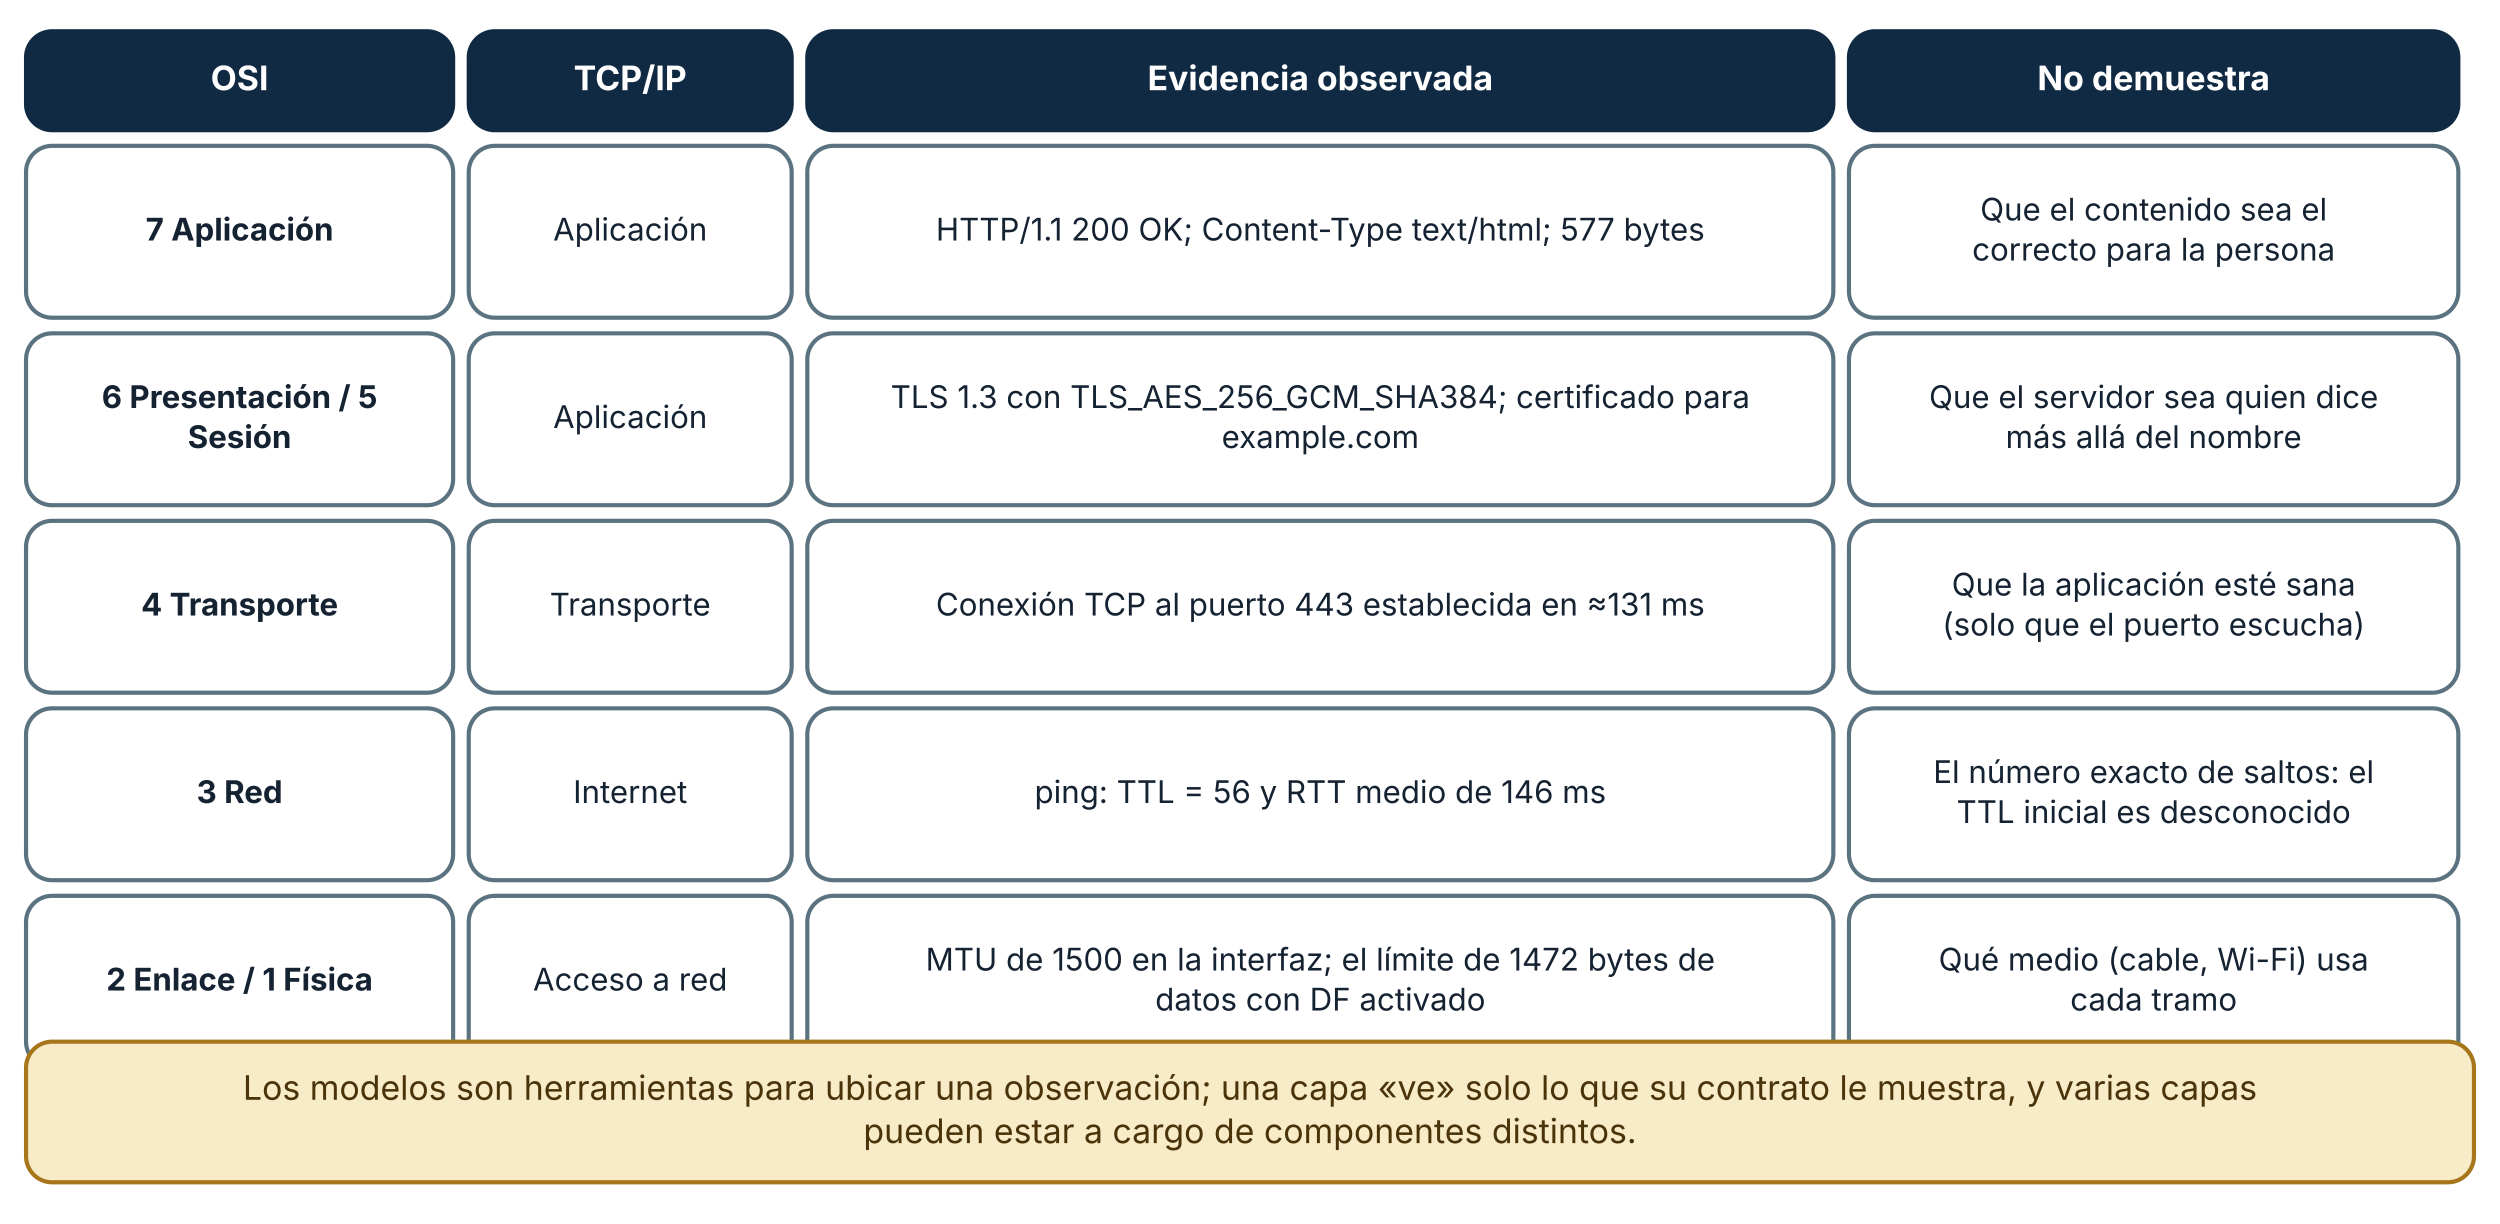
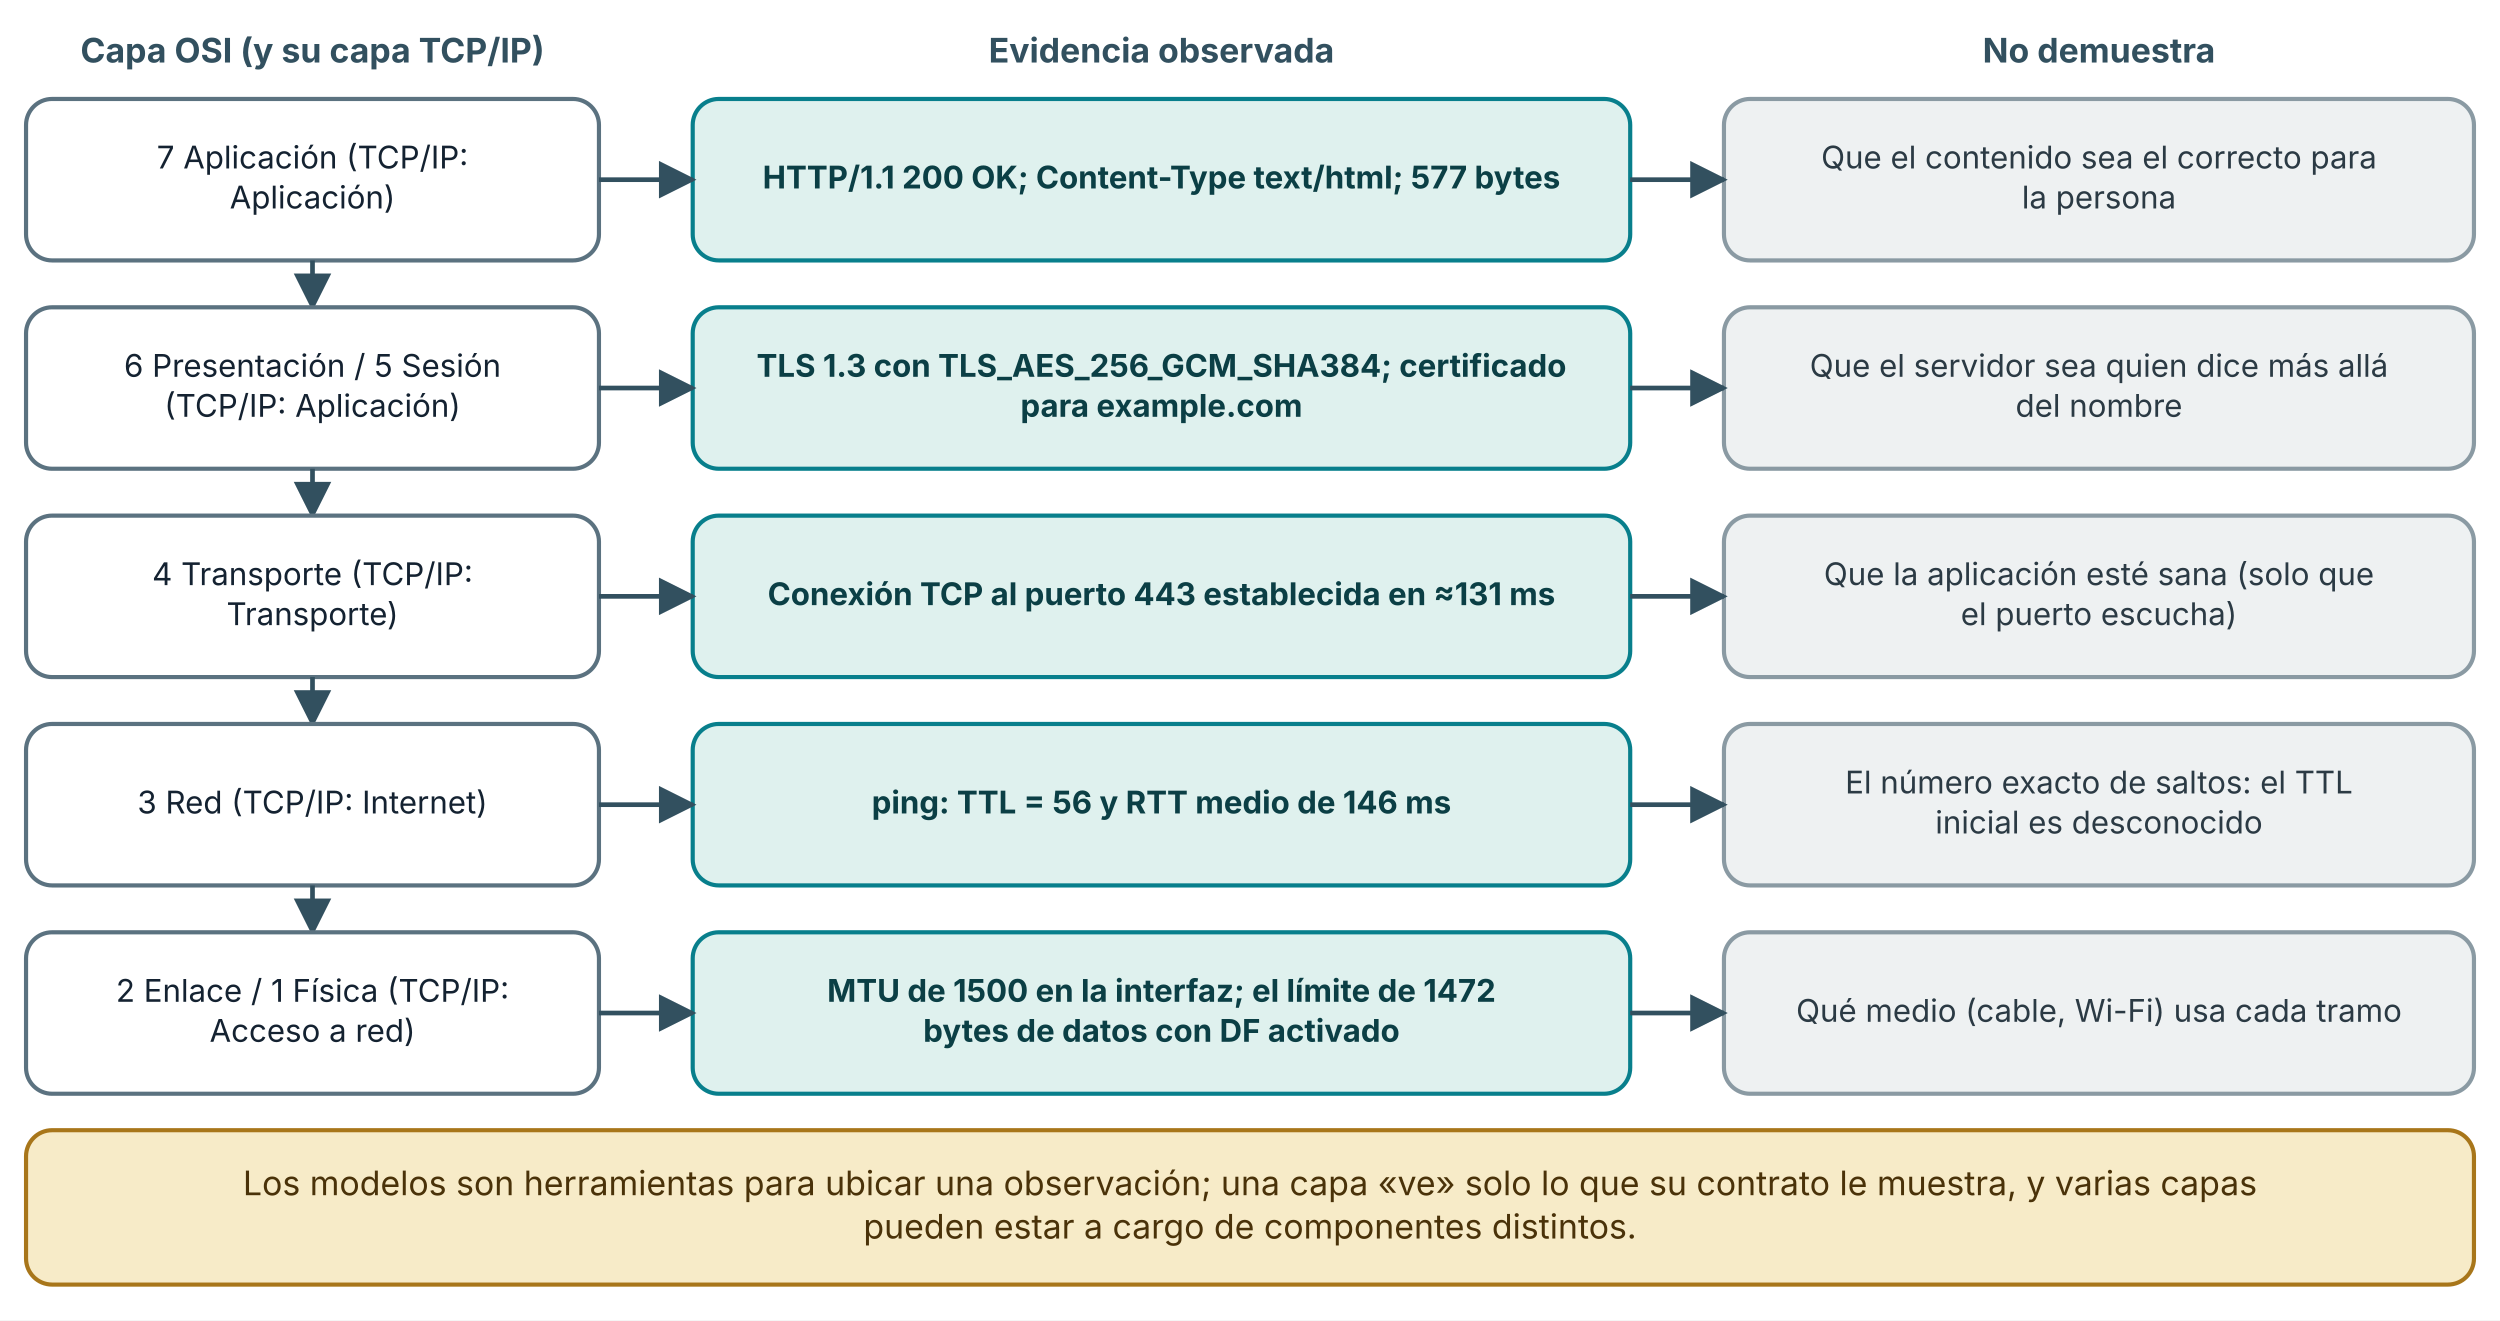
- <svg xmlns="http://www.w3.org/2000/svg" viewBox="0 0 960 470" width="960" height="470" role="img" aria-labelledby="t d" font-family="Inter, 'Segoe UI', system-ui, -apple-system, sans-serif">
+ <svg xmlns="http://www.w3.org/2000/svg" viewBox="0 0 960 507" width="960" height="507" role="img" aria-labelledby="t d" font-family="Inter, 'Segoe UI', system-ui, -apple-system, sans-serif">
  <defs>
    <marker id="arrow" viewBox="0 0 10 10" refX="9" refY="5" markerWidth="8" markerHeight="8" orient="auto-start-reverse">
      <path d="M0,0 L10,5 L0,10 z" fill="#32505f" />
    </marker>
    <marker id="arrow-coral" viewBox="0 0 10 10" refX="9" refY="5" markerWidth="8" markerHeight="8" orient="auto-start-reverse">
      <path d="M0,0 L10,5 L0,10 z" fill="#c0432f" />
    </marker>
  </defs>
-   <rect width="960" height="470" fill="#ffffff" />
-   <rect x="10" y="12" width="164" height="38" rx="10" fill="#102a43" stroke="#102a43" stroke-width="1.6" />
-   <text x="92" y="34.64" font-size="13" text-anchor="middle" font-weight="700" fill="#ffffff">
-     <tspan x="92" dy="0">OSI</tspan>
+   <rect width="960" height="507" fill="#ffffff" />
+   <text x="120" y="24" font-size="13" text-anchor="middle" font-weight="700" fill="#32505f">
+     <tspan x="120" dy="0">Capa OSI (y su capa TCP/IP)</tspan>
  </text>
-   <rect x="180" y="12" width="124" height="38" rx="10" fill="#102a43" stroke="#102a43" stroke-width="1.6" />
-   <text x="242" y="34.64" font-size="13" text-anchor="middle" font-weight="700" fill="#ffffff">
-     <tspan x="242" dy="0">TCP/IP</tspan>
+   <text x="446" y="24" font-size="13" text-anchor="middle" font-weight="700" fill="#32505f">
+     <tspan x="446" dy="0">Evidencia observada</tspan>
  </text>
-   <rect x="310" y="12" width="394" height="38" rx="10" fill="#102a43" stroke="#102a43" stroke-width="1.6" />
-   <text x="507" y="34.64" font-size="13" text-anchor="middle" font-weight="700" fill="#ffffff">
-     <tspan x="507" dy="0">Evidencia observada</tspan>
+   <text x="806" y="24" font-size="13" text-anchor="middle" font-weight="700" fill="#32505f">
+     <tspan x="806" dy="0">No demuestra</tspan>
  </text>
-   <rect x="710" y="12" width="234" height="38" rx="10" fill="#102a43" stroke="#102a43" stroke-width="1.6" />
-   <text x="827" y="34.64" font-size="13" text-anchor="middle" font-weight="700" fill="#ffffff">
-     <tspan x="827" dy="0">No demuestra</tspan>
+   <rect x="10" y="38" width="220" height="62" rx="10" fill="#ffffff" stroke="#5b7280" stroke-width="1.6" />
+   <text x="120" y="64.68" font-size="12" text-anchor="middle" font-weight="400" fill="#142231">
+     <tspan x="120" dy="0">7 Aplicación (TCP/IP:</tspan>
  </text>
-   <rect x="10" y="56" width="164" height="66" rx="10" fill="#ffffff" stroke="#5b7280" stroke-width="1.6" />
-   <text x="92" y="92.36" font-size="12" text-anchor="middle" font-weight="700" fill="#142231">
-     <tspan x="92" dy="0">7 Aplicación</tspan>
+   <text x="120" y="80.04" font-size="12" text-anchor="middle" font-weight="400" fill="#142231">
+     <tspan x="120" dy="0">Aplicación)</tspan>
  </text>
-   <rect x="180" y="56" width="124" height="66" rx="10" fill="#ffffff" stroke="#5b7280" stroke-width="1.6" />
-   <text x="242" y="92.36" font-size="12" text-anchor="middle" font-weight="400" fill="#142231">
-     <tspan x="242" dy="0">Aplicación</tspan>
+   <rect x="266" y="38" width="360" height="62" rx="10" fill="#dff1ee" stroke="#087f8c" stroke-width="1.6" />
+   <text x="446" y="72.36" font-size="12" text-anchor="middle" font-weight="700" fill="#0b3f45">
+     <tspan x="446" dy="0">HTTP/1.1 200 OK; Content-Type text/html; 577 bytes</tspan>
  </text>
-   <rect x="310" y="56" width="394" height="66" rx="10" fill="#ffffff" stroke="#5b7280" stroke-width="1.6" />
-   <text x="507" y="92.36" font-size="12" text-anchor="middle" font-weight="400" fill="#142231">
-     <tspan x="507" dy="0">HTTP/1.1 200 OK; Content-Type text/html; 577 bytes</tspan>
+   <rect x="662" y="38" width="288" height="62" rx="10" fill="#eef1f2" stroke="#8a9aa3" stroke-width="1.6" />
+   <text x="806" y="64.68" font-size="12" text-anchor="middle" font-weight="400" fill="#2b3a44">
+     <tspan x="806" dy="0">Que el contenido sea el correcto para</tspan>
  </text>
-   <rect x="710" y="56" width="234" height="66" rx="10" fill="#ffffff" stroke="#5b7280" stroke-width="1.6" />
-   <text x="827" y="84.68" font-size="12" text-anchor="middle" font-weight="400" fill="#142231">
-     <tspan x="827" dy="0">Que el contenido sea el</tspan>
+   <text x="806" y="80.04" font-size="12" text-anchor="middle" font-weight="400" fill="#2b3a44">
+     <tspan x="806" dy="0">la persona</tspan>
  </text>
-   <text x="827" y="100.04" font-size="12" text-anchor="middle" font-weight="400" fill="#142231">
-     <tspan x="827" dy="0">correcto para la persona</tspan>
+   <polyline points="230,69 266,69" fill="none" stroke="#32505f" stroke-width="1.8" marker-end="url(#arrow)" />
+   <polyline points="626,69 662,69" fill="none" stroke="#32505f" stroke-width="1.8" marker-end="url(#arrow)" />
+   <polyline points="120,100 120,118" fill="none" stroke="#32505f" stroke-width="1.8" marker-end="url(#arrow)" />
+   <rect x="10" y="118" width="220" height="62" rx="10" fill="#ffffff" stroke="#5b7280" stroke-width="1.6" />
+   <text x="120" y="144.68" font-size="12" text-anchor="middle" font-weight="400" fill="#142231">
+     <tspan x="120" dy="0">6 Presentación / 5 Sesión</tspan>
  </text>
-   <rect x="10" y="128" width="164" height="66" rx="10" fill="#ffffff" stroke="#5b7280" stroke-width="1.6" />
-   <text x="92" y="156.68" font-size="12" text-anchor="middle" font-weight="700" fill="#142231">
-     <tspan x="92" dy="0">6 Presentación / 5</tspan>
+   <text x="120" y="160.04" font-size="12" text-anchor="middle" font-weight="400" fill="#142231">
+     <tspan x="120" dy="0">(TCP/IP: Aplicación)</tspan>
  </text>
-   <text x="92" y="172.04" font-size="12" text-anchor="middle" font-weight="700" fill="#142231">
-     <tspan x="92" dy="0">Sesión</tspan>
+   <rect x="266" y="118" width="360" height="62" rx="10" fill="#dff1ee" stroke="#087f8c" stroke-width="1.6" />
+   <text x="446" y="144.68" font-size="12" text-anchor="middle" font-weight="700" fill="#0b3f45">
+     <tspan x="446" dy="0">TLS 1.3 con TLS_AES_256_GCM_SHA384; certificado</tspan>
  </text>
-   <rect x="180" y="128" width="124" height="66" rx="10" fill="#ffffff" stroke="#5b7280" stroke-width="1.6" />
-   <text x="242" y="164.36" font-size="12" text-anchor="middle" font-weight="400" fill="#142231">
-     <tspan x="242" dy="0">Aplicación</tspan>
+   <text x="446" y="160.04" font-size="12" text-anchor="middle" font-weight="700" fill="#0b3f45">
+     <tspan x="446" dy="0">para example.com</tspan>
  </text>
-   <rect x="310" y="128" width="394" height="66" rx="10" fill="#ffffff" stroke="#5b7280" stroke-width="1.6" />
-   <text x="507" y="156.68" font-size="12" text-anchor="middle" font-weight="400" fill="#142231">
-     <tspan x="507" dy="0">TLS 1.3 con TLS_AES_256_GCM_SHA384; certificado para</tspan>
+   <rect x="662" y="118" width="288" height="62" rx="10" fill="#eef1f2" stroke="#8a9aa3" stroke-width="1.6" />
+   <text x="806" y="144.68" font-size="12" text-anchor="middle" font-weight="400" fill="#2b3a44">
+     <tspan x="806" dy="0">Que el servidor sea quien dice más allá</tspan>
  </text>
-   <text x="507" y="172.04" font-size="12" text-anchor="middle" font-weight="400" fill="#142231">
-     <tspan x="507" dy="0">example.com</tspan>
+   <text x="806" y="160.04" font-size="12" text-anchor="middle" font-weight="400" fill="#2b3a44">
+     <tspan x="806" dy="0">del nombre</tspan>
  </text>
-   <rect x="710" y="128" width="234" height="66" rx="10" fill="#ffffff" stroke="#5b7280" stroke-width="1.6" />
-   <text x="827" y="156.68" font-size="12" text-anchor="middle" font-weight="400" fill="#142231">
-     <tspan x="827" dy="0">Que el servidor sea quien dice</tspan>
+   <polyline points="230,149 266,149" fill="none" stroke="#32505f" stroke-width="1.8" marker-end="url(#arrow)" />
+   <polyline points="626,149 662,149" fill="none" stroke="#32505f" stroke-width="1.8" marker-end="url(#arrow)" />
+   <polyline points="120,180 120,198" fill="none" stroke="#32505f" stroke-width="1.8" marker-end="url(#arrow)" />
+   <rect x="10" y="198" width="220" height="62" rx="10" fill="#ffffff" stroke="#5b7280" stroke-width="1.6" />
+   <text x="120" y="224.68" font-size="12" text-anchor="middle" font-weight="400" fill="#142231">
+     <tspan x="120" dy="0">4 Transporte (TCP/IP:</tspan>
  </text>
-   <text x="827" y="172.04" font-size="12" text-anchor="middle" font-weight="400" fill="#142231">
-     <tspan x="827" dy="0">más allá del nombre</tspan>
+   <text x="120" y="240.04" font-size="12" text-anchor="middle" font-weight="400" fill="#142231">
+     <tspan x="120" dy="0">Transporte)</tspan>
  </text>
-   <rect x="10" y="200" width="164" height="66" rx="10" fill="#ffffff" stroke="#5b7280" stroke-width="1.6" />
-   <text x="92" y="236.36" font-size="12" text-anchor="middle" font-weight="700" fill="#142231">
-     <tspan x="92" dy="0">4 Transporte</tspan>
+   <rect x="266" y="198" width="360" height="62" rx="10" fill="#dff1ee" stroke="#087f8c" stroke-width="1.6" />
+   <text x="446" y="232.36" font-size="12" text-anchor="middle" font-weight="700" fill="#0b3f45">
+     <tspan x="446" dy="0">Conexión TCP al puerto 443 establecida en ≈131 ms</tspan>
  </text>
-   <rect x="180" y="200" width="124" height="66" rx="10" fill="#ffffff" stroke="#5b7280" stroke-width="1.6" />
-   <text x="242" y="236.36" font-size="12" text-anchor="middle" font-weight="400" fill="#142231">
-     <tspan x="242" dy="0">Transporte</tspan>
+   <rect x="662" y="198" width="288" height="62" rx="10" fill="#eef1f2" stroke="#8a9aa3" stroke-width="1.6" />
+   <text x="806" y="224.68" font-size="12" text-anchor="middle" font-weight="400" fill="#2b3a44">
+     <tspan x="806" dy="0">Que la aplicación esté sana (solo que</tspan>
  </text>
-   <rect x="310" y="200" width="394" height="66" rx="10" fill="#ffffff" stroke="#5b7280" stroke-width="1.6" />
-   <text x="507" y="236.36" font-size="12" text-anchor="middle" font-weight="400" fill="#142231">
-     <tspan x="507" dy="0">Conexión TCP al puerto 443 establecida en ≈131 ms</tspan>
+   <text x="806" y="240.04" font-size="12" text-anchor="middle" font-weight="400" fill="#2b3a44">
+     <tspan x="806" dy="0">el puerto escucha)</tspan>
  </text>
-   <rect x="710" y="200" width="234" height="66" rx="10" fill="#ffffff" stroke="#5b7280" stroke-width="1.6" />
-   <text x="827" y="228.68" font-size="12" text-anchor="middle" font-weight="400" fill="#142231">
-     <tspan x="827" dy="0">Que la aplicación esté sana</tspan>
+   <polyline points="230,229 266,229" fill="none" stroke="#32505f" stroke-width="1.8" marker-end="url(#arrow)" />
+   <polyline points="626,229 662,229" fill="none" stroke="#32505f" stroke-width="1.8" marker-end="url(#arrow)" />
+   <polyline points="120,260 120,278" fill="none" stroke="#32505f" stroke-width="1.8" marker-end="url(#arrow)" />
+   <rect x="10" y="278" width="220" height="62" rx="10" fill="#ffffff" stroke="#5b7280" stroke-width="1.6" />
+   <text x="120" y="312.36" font-size="12" text-anchor="middle" font-weight="400" fill="#142231">
+     <tspan x="120" dy="0">3 Red (TCP/IP: Internet)</tspan>
  </text>
-   <text x="827" y="244.04" font-size="12" text-anchor="middle" font-weight="400" fill="#142231">
-     <tspan x="827" dy="0">(solo que el puerto escucha)</tspan>
+   <rect x="266" y="278" width="360" height="62" rx="10" fill="#dff1ee" stroke="#087f8c" stroke-width="1.6" />
+   <text x="446" y="312.36" font-size="12" text-anchor="middle" font-weight="700" fill="#0b3f45">
+     <tspan x="446" dy="0">ping: TTL = 56 y RTT medio de 146 ms</tspan>
  </text>
-   <rect x="10" y="272" width="164" height="66" rx="10" fill="#ffffff" stroke="#5b7280" stroke-width="1.6" />
-   <text x="92" y="308.36" font-size="12" text-anchor="middle" font-weight="700" fill="#142231">
-     <tspan x="92" dy="0">3 Red</tspan>
+   <rect x="662" y="278" width="288" height="62" rx="10" fill="#eef1f2" stroke="#8a9aa3" stroke-width="1.6" />
+   <text x="806" y="304.68" font-size="12" text-anchor="middle" font-weight="400" fill="#2b3a44">
+     <tspan x="806" dy="0">El número exacto de saltos: el TTL</tspan>
  </text>
-   <rect x="180" y="272" width="124" height="66" rx="10" fill="#ffffff" stroke="#5b7280" stroke-width="1.6" />
-   <text x="242" y="308.36" font-size="12" text-anchor="middle" font-weight="400" fill="#142231">
-     <tspan x="242" dy="0">Internet</tspan>
+   <text x="806" y="320.04" font-size="12" text-anchor="middle" font-weight="400" fill="#2b3a44">
+     <tspan x="806" dy="0">inicial es desconocido</tspan>
  </text>
-   <rect x="310" y="272" width="394" height="66" rx="10" fill="#ffffff" stroke="#5b7280" stroke-width="1.6" />
-   <text x="507" y="308.36" font-size="12" text-anchor="middle" font-weight="400" fill="#142231">
-     <tspan x="507" dy="0">ping: TTL = 56 y RTT medio de 146 ms</tspan>
+   <polyline points="230,309 266,309" fill="none" stroke="#32505f" stroke-width="1.8" marker-end="url(#arrow)" />
+   <polyline points="626,309 662,309" fill="none" stroke="#32505f" stroke-width="1.8" marker-end="url(#arrow)" />
+   <polyline points="120,340 120,358" fill="none" stroke="#32505f" stroke-width="1.8" marker-end="url(#arrow)" />
+   <rect x="10" y="358" width="220" height="62" rx="10" fill="#ffffff" stroke="#5b7280" stroke-width="1.6" />
+   <text x="120" y="384.68" font-size="12" text-anchor="middle" font-weight="400" fill="#142231">
+     <tspan x="120" dy="0">2 Enlace / 1 Física (TCP/IP:</tspan>
  </text>
-   <rect x="710" y="272" width="234" height="66" rx="10" fill="#ffffff" stroke="#5b7280" stroke-width="1.6" />
-   <text x="827" y="300.68" font-size="12" text-anchor="middle" font-weight="400" fill="#142231">
-     <tspan x="827" dy="0">El número exacto de saltos: el</tspan>
+   <text x="120" y="400.04" font-size="12" text-anchor="middle" font-weight="400" fill="#142231">
+     <tspan x="120" dy="0">Acceso a red)</tspan>
  </text>
-   <text x="827" y="316.04" font-size="12" text-anchor="middle" font-weight="400" fill="#142231">
-     <tspan x="827" dy="0">TTL inicial es desconocido</tspan>
+   <rect x="266" y="358" width="360" height="62" rx="10" fill="#dff1ee" stroke="#087f8c" stroke-width="1.6" />
+   <text x="446" y="384.68" font-size="12" text-anchor="middle" font-weight="700" fill="#0b3f45">
+     <tspan x="446" dy="0">MTU de 1500 en la interfaz; el límite de 1472</tspan>
  </text>
-   <rect x="10" y="344" width="164" height="66" rx="10" fill="#ffffff" stroke="#5b7280" stroke-width="1.6" />
-   <text x="92" y="380.36" font-size="12" text-anchor="middle" font-weight="700" fill="#142231">
-     <tspan x="92" dy="0">2 Enlace / 1 Física</tspan>
+   <text x="446" y="400.04" font-size="12" text-anchor="middle" font-weight="700" fill="#0b3f45">
+     <tspan x="446" dy="0">bytes de datos con DF activado</tspan>
  </text>
-   <rect x="180" y="344" width="124" height="66" rx="10" fill="#ffffff" stroke="#5b7280" stroke-width="1.6" />
-   <text x="242" y="380.36" font-size="12" text-anchor="middle" font-weight="400" fill="#142231">
-     <tspan x="242" dy="0">Acceso a red</tspan>
+   <rect x="662" y="358" width="288" height="62" rx="10" fill="#eef1f2" stroke="#8a9aa3" stroke-width="1.6" />
+   <text x="806" y="392.36" font-size="12" text-anchor="middle" font-weight="400" fill="#2b3a44">
+     <tspan x="806" dy="0">Qué medio (cable, Wi-Fi) usa cada tramo</tspan>
  </text>
-   <rect x="310" y="344" width="394" height="66" rx="10" fill="#ffffff" stroke="#5b7280" stroke-width="1.6" />
-   <text x="507" y="372.68" font-size="12" text-anchor="middle" font-weight="400" fill="#142231">
-     <tspan x="507" dy="0">MTU de 1500 en la interfaz; el límite de 1472 bytes de</tspan>
-   </text>
-   <text x="507" y="388.04" font-size="12" text-anchor="middle" font-weight="400" fill="#142231">
-     <tspan x="507" dy="0">datos con DF activado</tspan>
-   </text>
-   <rect x="710" y="344" width="234" height="66" rx="10" fill="#ffffff" stroke="#5b7280" stroke-width="1.6" />
-   <text x="827" y="372.68" font-size="12" text-anchor="middle" font-weight="400" fill="#142231">
-     <tspan x="827" dy="0">Qué medio (cable, Wi-Fi) usa</tspan>
-   </text>
-   <text x="827" y="388.04" font-size="12" text-anchor="middle" font-weight="400" fill="#142231">
-     <tspan x="827" dy="0">cada tramo</tspan>
-   </text>
-   <rect x="10" y="400" width="940" height="54" rx="10" fill="#f7ebc8" stroke="#a8761a" stroke-width="1.6" />
-   <text x="480" y="422.32" font-size="13" text-anchor="middle" font-weight="400" fill="#4a3209">
+   <polyline points="230,389 266,389" fill="none" stroke="#32505f" stroke-width="1.8" marker-end="url(#arrow)" />
+   <polyline points="626,389 662,389" fill="none" stroke="#32505f" stroke-width="1.8" marker-end="url(#arrow)" />
+   <rect x="10" y="434" width="940" height="59.28" rx="10" fill="#f7ebc8" stroke="#a8761a" stroke-width="1.6" />
+   <text x="480" y="458.96" font-size="13" text-anchor="middle" font-weight="400" fill="#4a3209">
    <tspan x="480" dy="0">Los modelos son herramientas para ubicar una observación; una capa «ve» solo lo que su contrato le muestra, y varias capas</tspan>
  </text>
-   <text x="480" y="438.96" font-size="13" text-anchor="middle" font-weight="400" fill="#4a3209">
+   <text x="480" y="475.6" font-size="13" text-anchor="middle" font-weight="400" fill="#4a3209">
    <tspan x="480" dy="0">pueden estar a cargo de componentes distintos.</tspan>
  </text>
</svg>
